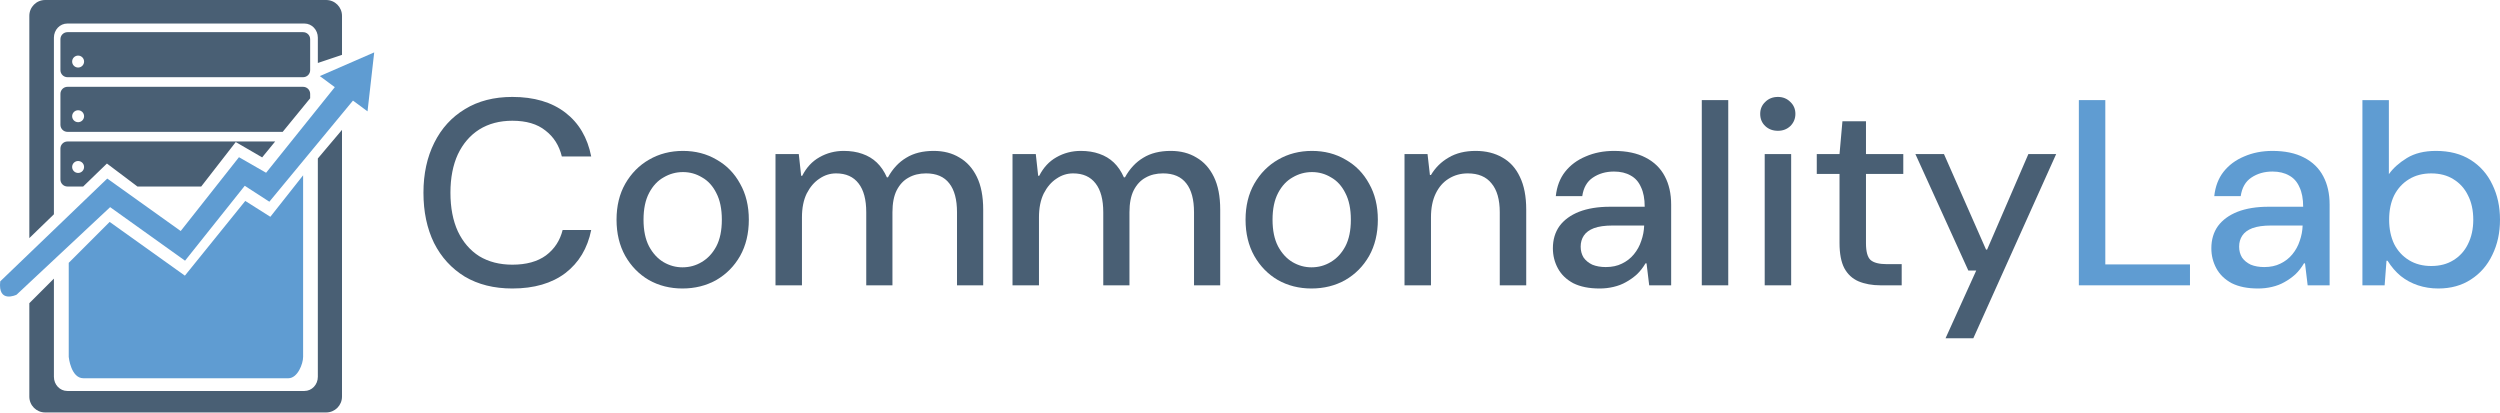
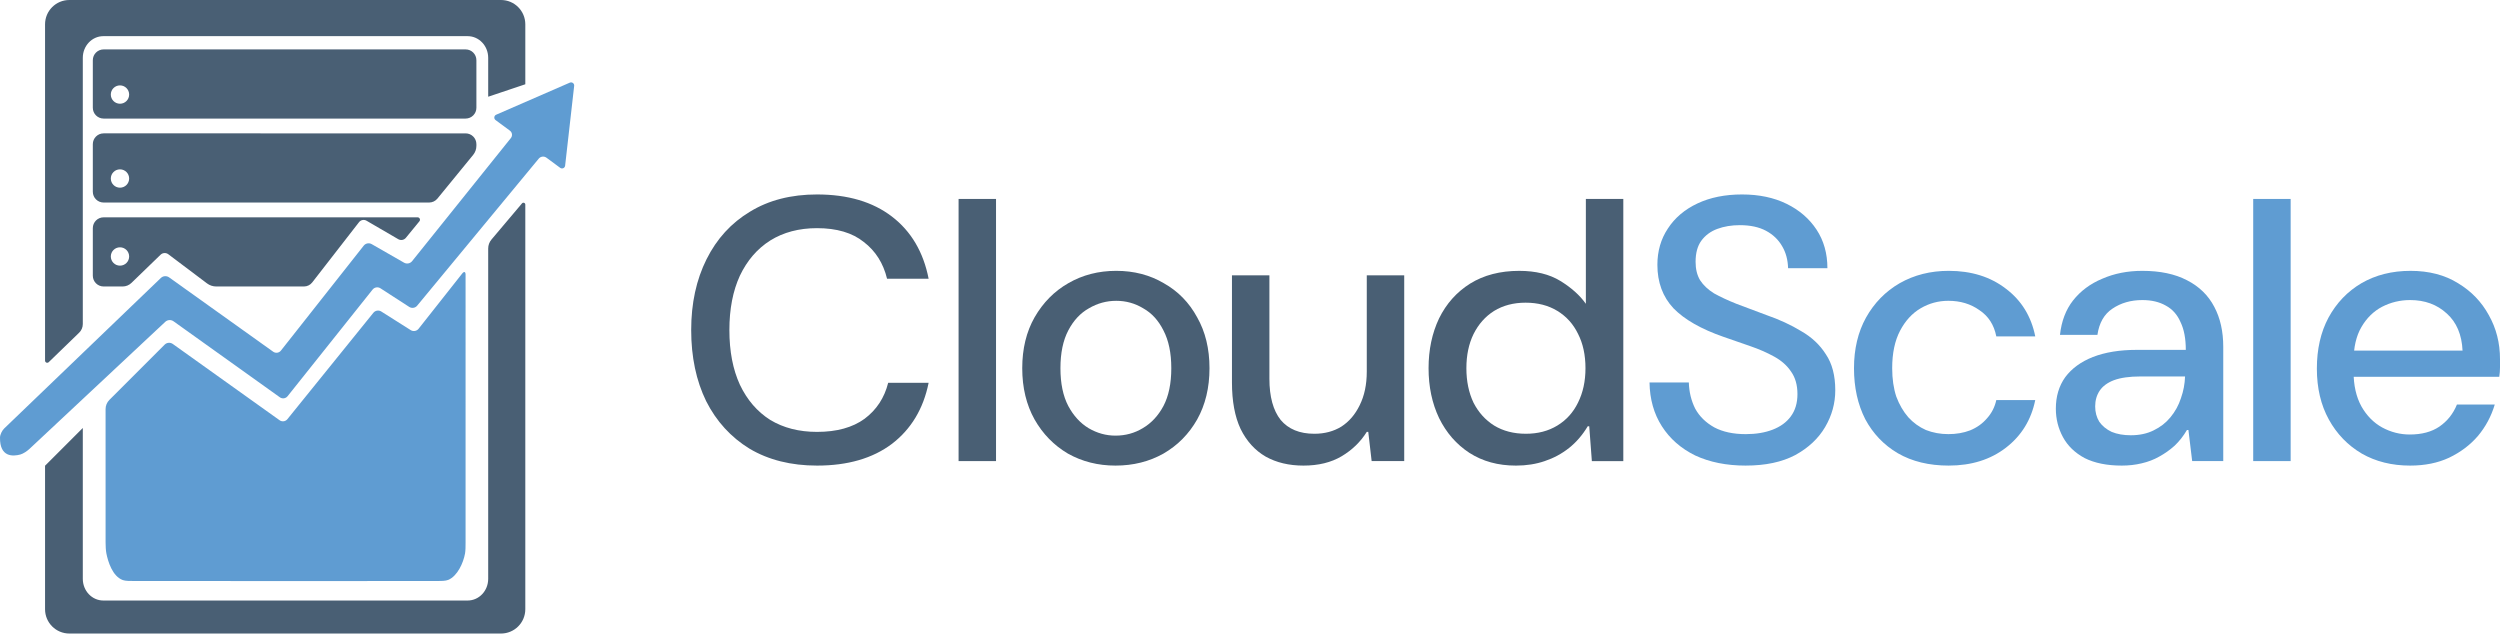
- <svg xmlns="http://www.w3.org/2000/svg" width="618.556mm" height="102.053mm" viewBox="0 0 618.556 102.053" version="1.1" id="svg1" xml:space="preserve">
+ <svg xmlns="http://www.w3.org/2000/svg" width="402.709mm" height="102.053mm" viewBox="0 0 402.709 102.053" version="1.1" id="svg1" xml:space="preserve">
  <defs id="defs1">
    <rect x="-506.563" y="-153.147" width="4347.017" height="973.858" id="rect2" />
  </defs>
  <g id="layer1" transform="translate(-45.17645,-97.37529)">
    <g id="g46" transform="matrix(1.114672,0,0,1.114672,-8.744851,97.37529)">
      <g id="g10" style="display:inline;fill:#5f9cd2;fill-opacity:1" transform="matrix(0.8666502,0,0,0.8666502,-33.60258,-42.93688)">
        <g id="g49" style="fill:#5f9cd2;fill-opacity:1">
-           <path id="path10" style="font-variation-settings:'opsz' 40, 'wght' 500;display:inline;fill:#5f9cd2;fill-opacity:1;stroke-width:0.265" d="m 190.433,62.964 -13.931,6.067 3.836,2.835 -17.594,21.925 -6.951,-3.985 -14.921,18.907 -18.814,-13.438 -27.408,26.33 c -0.649,5.746 4.171,3.429 4.171,3.429 l 23.978,-22.437 19.185,13.716 15.292,-19.185 6.302,4.078 21.415,-25.899 3.728,2.755 z m -18.21,31.48 -8.391,10.626 -6.422,-4.063 -15.466,19.136 -19.267,-13.762 -10.482,10.482 v 1.678 c 0,0 0.007,22.298 0,22.411 -0.007,0.113 0.59,5.469 3.751,5.469 0,0 50.163,0.032 52.528,0 2.365,-0.032 3.755,-3.724 3.75,-5.469 -0.005,-1.745 0,-46.508 0,-46.508 z" />
+           <path id="path10" style="font-variation-settings:'opsz' 40, 'wght' 500;display:inline;fill:#5f9cd2;fill-opacity:1;stroke-width:0.265" d="m 189.611,63.322 -12.286,5.35 a 0.518,0.518 96.467 0 0 -0.101,0.892 l 2.393,1.768 a 0.862,0.862 82.606 0 1 0.16,1.233 l -16.471,20.526 a 1.049,1.049 169.286 0 1 -1.34,0.254 l -5.394,-3.093 a 1.04,1.04 169.054 0 0 -1.334,0.258 l -13.809,17.498 a 0.941,0.941 171.909 0 1 -1.286,0.183 L 122.789,95.796 a 1.081,1.081 175.843 0 0 -1.377,0.1 L 95.297,120.983 c -0.357,0.343 -0.7,1.021 -0.706,1.517 -0.045,3.289 2.14,3.169 3.387,2.834 0.478,-0.128 1.137,-0.575 1.499,-0.913 l 22.668,-21.211 a 1.095,1.095 176.232 0 1 1.385,-0.091 l 17.725,12.673 a 0.945,0.945 172.061 0 0 1.289,-0.18 l 14.174,-17.782 a 0.99,0.99 170.733 0 1 1.313,-0.214 l 4.795,3.103 a 1.008,1.008 171.247 0 0 1.325,-0.204 l 20.271,-24.516 a 0.948,0.948 173.025 0 1 1.293,-0.158 l 2.285,1.689 a 0.518,0.518 156.466 0 0 0.823,-0.358 l 1.509,-13.315 a 0.518,0.518 36.467 0 0 -0.722,-0.533 z m -17.944,31.826 -7.279,9.217 a 0.996,0.996 170.308 0 1 -1.314,0.224 l -4.906,-3.103 a 1.008,1.008 170.632 0 0 -1.322,0.218 l -14.338,17.74 a 0.952,0.952 172.242 0 1 -1.294,0.176 l -17.807,-12.719 a 1.059,1.059 175.269 0 0 -1.365,0.113 l -9.213,9.213 a 2.166,2.166 112.5 0 0 -0.634,1.532 c 0,0.431 1.2e-4,1.182 2.7e-4,1.678 0.001,3.605 0.005,17.011 0.002,20.617 -4.2e-4,0.495 0.036,1.298 0.134,1.784 0.269,1.342 1,3.797 2.736,4.431 0.463,0.169 1.281,0.152 1.776,0.153 6.324,0.004 44.13,0.026 50.733,0.004 0.495,-0.002 1.316,9.5e-4 1.769,-0.191 1.517,-0.641 2.499,-2.805 2.789,-4.392 0.089,-0.487 0.089,-1.293 0.089,-1.789 -0.003,-6.024 1.5e-4,-38.848 7.7e-4,-44.714 6e-5,-0.496 -0.249,-0.582 -0.556,-0.193 z" />
        </g>
      </g>
      <g id="g54" transform="matrix(0.8666502,0,0,0.8666502,48.37425,2.2186246e-4)" style="display:inline;fill:#495f74;fill-opacity:1">
-         <path id="path36" style="display:inline;fill:#495f74;fill-opacity:1;stroke-width:0.265" d="m 83.097,40.762 c -2.251,0 -4.063,1.812 -4.063,4.063 v 56.919 l 6.296,-6.097 V 50.41 c 0,-2.005 1.53,-3.619 3.43,-3.619 h 60.738 c 1.9,0 3.43,1.614 3.43,3.619 v 6.481 l 6.189,-2.078 v -9.988 c 0,-2.251 -1.812,-4.063 -4.063,-4.063 z m 5.705,8.238 c -0.995,9e-5 -1.802,0.807 -1.802,1.802 v 7.929 c -1.96e-4,0.995 0.807,1.802 1.802,1.802 h 60.357 c 0.996,1.94e-4 1.803,-0.807 1.802,-1.802 V 50.802 C 150.962,49.807 150.155,49 149.159,49 Z m 2.727,6 c 0.845,5.5e-5 1.529,0.685 1.529,1.53 -5.4e-5,0.844 -0.685,1.529 -1.529,1.529 -0.844,-5.4e-5 -1.529,-0.685 -1.529,-1.529 -2.31e-4,-0.845 0.684,-1.53 1.529,-1.53 z m -2.727,8 c -0.995,9e-5 -1.802,0.807 -1.802,1.802 v 7.93 c 9e-5,0.995 0.807,1.802 1.802,1.802 h 55.122 l 7.038,-8.605 v -1.127 c -9e-5,-0.995 -0.807,-1.802 -1.802,-1.802 z m 2.727,6 c 0.844,5.5e-5 1.529,0.685 1.529,1.529 -5.5e-5,0.844 -0.685,1.529 -1.529,1.529 -0.844,-5.4e-5 -1.529,-0.685 -1.529,-1.529 5.4e-5,-0.844 0.685,-1.529 1.529,-1.529 z m 67.587,5.024 -6.189,7.328 v 55.927 c 0,2.005 -1.53,3.619 -3.43,3.619 H 88.76 c -1.9,0 -3.43,-1.614 -3.43,-3.619 v -25.156 l -6.296,6.297 v 23.92 c 0,2.251 1.812,4.063 4.063,4.063 h 71.956 c 2.251,0 4.063,-1.812 4.063,-4.063 z m -70.313,2.976 c -0.996,2.95e-4 -1.804,0.807 -1.804,1.802 v 7.929 c 9e-5,0.995 0.807,1.802 1.804,1.802 h 4.019 l 6.086,-5.887 7.816,5.887 h 16.334 l 8.848,-11.392 6.757,3.932 3.335,-4.074 z m 2.725,5 c 0.844,5.5e-5 1.529,0.685 1.529,1.529 -5.5e-5,0.844 -0.685,1.529 -1.529,1.529 -0.844,-5.4e-5 -1.529,-0.685 -1.529,-1.529 5.4e-5,-0.844 0.685,-1.529 1.529,-1.529 z" transform="translate(-71.52248,-40.76219)" />
+         <path id="path36" style="display:inline;fill:#495f74;fill-opacity:1;stroke-width:0.265" d="m 83.097,40.762 c -2.251,0 -4.063,1.812 -4.063,4.063 v 56.07 a 0.36,0.36 22.96 0 0 0.61,0.258 l 5.076,-4.916 a 2.005,2.005 112.96 0 0 0.61,-1.44 V 50.41 c 0,-2.005 1.53,-3.619 3.43,-3.619 h 60.738 c 1.9,0 3.43,1.614 3.43,3.619 v 6.481 l 6.189,-2.078 v -9.988 c 0,-2.251 -1.812,-4.063 -4.063,-4.063 z m 5.705,8.238 c -0.995,9e-5 -1.802,0.807 -1.802,1.802 v 7.929 c -1.96e-4,0.995 0.807,1.802 1.802,1.802 h 60.357 c 0.996,1.94e-4 1.803,-0.807 1.802,-1.802 V 50.802 C 150.962,49.807 150.155,49 149.159,49 Z m 2.727,6 c 0.845,5.5e-5 1.529,0.685 1.529,1.53 -5.4e-5,0.844 -0.685,1.529 -1.529,1.529 -0.844,-5.4e-5 -1.529,-0.685 -1.529,-1.529 -2.31e-4,-0.845 0.684,-1.53 1.529,-1.53 z m -2.727,8 c -0.995,9e-5 -1.802,0.807 -1.802,1.802 v 7.93 c 9e-5,0.995 0.807,1.802 1.802,1.802 h 54.272 a 1.792,1.792 154.639 0 0 1.387,-0.657 l 5.962,-7.29 a 2.38,2.38 109.639 0 0 0.538,-1.507 v -0.277 c -9e-5,-0.995 -0.807,-1.802 -1.802,-1.802 z m 2.727,6 c 0.844,5.5e-5 1.529,0.685 1.529,1.529 -5.5e-5,0.844 -0.685,1.529 -1.529,1.529 -0.844,-5.4e-5 -1.529,-0.685 -1.529,-1.529 5.4e-5,-0.844 0.685,-1.529 1.529,-1.529 z m 67.039,5.673 -5.093,6.03 a 2.322,2.322 110.092 0 0 -0.548,1.498 v 55.078 c 0,2.005 -1.53,3.619 -3.43,3.619 H 88.76 c -1.9,0 -3.43,-1.614 -3.43,-3.619 v -25.156 l -6.296,6.297 v 23.92 c 0,2.251 1.812,4.063 4.063,4.063 h 71.956 c 2.251,0 4.063,-1.812 4.063,-4.063 l 0,-67.467 a 0.311,0.311 20.092 0 0 -0.548,-0.2 z m -69.764,2.327 c -0.996,2.95e-4 -1.804,0.807 -1.804,1.802 v 7.929 c 9e-5,0.995 0.807,1.802 1.804,1.802 h 3.17 a 2.1,2.1 157.976 0 0 1.46,-0.591 l 4.865,-4.706 a 0.994,0.994 176.471 0 1 1.289,-0.08 l 6.459,4.865 a 2.539,2.539 18.495 0 0 1.528,0.511 h 14.636 a 1.735,1.735 153.918 0 0 1.37,-0.671 l 7.806,-10.05 a 0.971,0.971 169.016 0 1 1.255,-0.244 l 5.289,3.078 a 0.996,0.996 169.752 0 0 1.272,-0.23 l 2.259,-2.759 a 0.402,0.402 64.654 0 0 -0.311,-0.657 z m 2.725,5 c 0.844,5.5e-5 1.529,0.685 1.529,1.529 -5.5e-5,0.844 -0.685,1.529 -1.529,1.529 -0.844,-5.4e-5 -1.529,-0.685 -1.529,-1.529 5.4e-5,-0.844 0.685,-1.529 1.529,-1.529 z" transform="translate(-71.52248,-40.76219)" />
      </g>
    </g>
-     <g id="g16" transform="matrix(0.8850395,0,0,0.8850395,17.23801,18.63467)">
+     <g id="g16" transform="matrix(0.8850395,0,0,0.8850395,24.88391,-170.3284)">
      <path style="font-size:73.969px;line-height:0;font-family:'DM Sans';-inkscape-font-specification:'DM Sans, @opsz=40,wght=500';font-variation-settings:'opsz' 40, 'wght' 500;letter-spacing:2.646px;fill:#5f9cd2;fill-opacity:1;stroke-width:0.482" d="m 713.235,169.62 q -3.033,0 -5.696,-0.888 -2.663,-0.888 -4.808,-2.589 -2.071,-1.701 -3.698,-4.29 h -0.296 l -0.518,6.879 h -6.213 v -51.779 h 7.397 v 20.711 q 1.775,-2.515 5.03,-4.512 3.255,-1.997 8.137,-1.997 5.696,0 9.69,2.515 3.994,2.515 6.065,6.879 2.145,4.364 2.145,9.838 0,5.474 -2.145,9.838 -2.071,4.364 -5.992,6.879 -3.846,2.515 -9.098,2.515 z m -1.997,-6.287 q 3.624,0 6.213,-1.627 2.663,-1.627 4.068,-4.512 1.479,-2.959 1.479,-6.805 0,-3.92 -1.479,-6.805 -1.405,-2.885 -4.068,-4.512 -2.589,-1.627 -6.213,-1.627 -3.551,0 -6.213,1.627 -2.663,1.627 -4.142,4.512 -1.405,2.885 -1.405,6.805 0,3.846 1.405,6.805 1.479,2.885 4.142,4.512 2.663,1.627 6.213,1.627 z" id="path16" />
      <path style="font-size:73.969px;line-height:0;font-family:'DM Sans';-inkscape-font-specification:'DM Sans, @opsz=40,wght=500';font-variation-settings:'opsz' 40, 'wght' 500;letter-spacing:2.646px;fill:#5f9cd2;fill-opacity:1;stroke-width:0.482" d="m 662.793,169.62 q -4.364,0 -7.323,-1.479 -2.885,-1.553 -4.29,-4.142 -1.405,-2.589 -1.405,-5.622 0,-3.624 1.849,-6.213 1.923,-2.589 5.474,-3.994 3.624,-1.405 8.654,-1.405 h 9.69 q 0,-3.329 -1.036,-5.474 -0.962,-2.219 -2.885,-3.255 -1.923,-1.11 -4.66,-1.11 -3.403,0 -5.918,1.701 -2.441,1.627 -2.959,5.178 h -7.397 q 0.444,-4.068 2.589,-6.805 2.219,-2.811 5.77,-4.29 3.551,-1.553 7.915,-1.553 5.252,0 8.802,1.849 3.624,1.849 5.4,5.252 1.775,3.329 1.775,7.915 v 22.561 h -6.139 l -0.74,-6.139 h -0.296 q -1.036,1.775 -2.441,3.107 -1.405,1.257 -3.033,2.145 -1.553,0.888 -3.477,1.331 -1.849,0.444 -3.92,0.444 z m 1.775,-5.992 q 2.589,0 4.512,-0.962 1.997,-0.962 3.329,-2.589 1.405,-1.701 2.071,-3.772 0.74,-2.071 0.814,-4.29 v 0 h -8.802 q -3.255,0 -5.252,0.74 -1.923,0.74 -2.811,2.071 -0.888,1.331 -0.888,3.107 0,1.701 0.814,3.033 0.888,1.257 2.441,1.997 1.627,0.666 3.772,0.666 z" id="path15" />
      <path style="font-size:73.969px;line-height:0;font-family:'DM Sans';-inkscape-font-specification:'DM Sans, @opsz=40,wght=500';font-variation-settings:'opsz' 40, 'wght' 500;letter-spacing:2.646px;fill:#5f9cd2;fill-opacity:1;stroke-width:0.482" d="m 612.733,168.732 v -51.779 h 7.397 v 45.935 h 23.67 v 5.844 z" id="path14" />
      <path style="font-size:73.969px;line-height:0;font-family:'DM Sans';-inkscape-font-specification:'DM Sans, @opsz=40,wght=500';font-variation-settings:'opsz' 40, 'wght' 500;letter-spacing:2.646px;fill:#495f74;stroke-width:0.482" d="m 575.47,183.526 8.58,-18.936 h -2.219 l -14.794,-32.547 h 7.989 l 11.761,26.703 h 0.296 l 11.539,-26.703 h 7.767 l -23.152,51.483 z" id="path13" />
      <path style="font-size:73.969px;line-height:0;font-family:'DM Sans';-inkscape-font-specification:'DM Sans, @opsz=40,wght=500';font-variation-settings:'opsz' 40, 'wght' 500;letter-spacing:2.646px;fill:#495f74;stroke-width:0.482" d="m 557.29,168.732 q -3.477,0 -6.139,-1.11 -2.589,-1.11 -3.994,-3.698 -1.331,-2.589 -1.331,-7.027 v -19.306 h -6.361 v -5.548 h 6.361 l 0.814,-9.172 h 6.583 v 9.172 h 10.43 v 5.548 H 553.222 V 156.971 q 0,3.477 1.257,4.66 1.331,1.184 4.586,1.184 h 4.142 v 5.918 z" id="path12" />
      <path style="font-size:73.969px;line-height:0;font-family:'DM Sans';-inkscape-font-specification:'DM Sans, @opsz=40,wght=500';font-variation-settings:'opsz' 40, 'wght' 500;letter-spacing:2.646px;fill:#495f74;stroke-width:0.482" d="m 528.607,125.534 q -2.145,0 -3.551,-1.331 -1.405,-1.331 -1.405,-3.403 0,-1.997 1.405,-3.329 1.405,-1.405 3.551,-1.405 2.071,0 3.477,1.405 1.405,1.331 1.405,3.329 0,1.997 -1.405,3.403 -1.405,1.331 -3.477,1.331 z" id="path11" />
      <path style="font-size:73.969px;line-height:0;font-family:'DM Sans';-inkscape-font-specification:'DM Sans, @opsz=40,wght=500';font-variation-settings:'opsz' 40, 'wght' 500;letter-spacing:2.646px;fill:#495f74;stroke-width:0.482" d="m 524.909,168.732 v -36.689 h 7.397 v 36.689 z" id="path9" />
      <path style="font-size:73.969px;line-height:0;font-family:'DM Sans';-inkscape-font-specification:'DM Sans, @opsz=40,wght=500';font-variation-settings:'opsz' 40, 'wght' 500;letter-spacing:2.646px;fill:#495f74;stroke-width:0.482" d="m 507.321,168.732 v -51.779 h 7.397 v 51.779 z" id="path8" />
      <path style="font-size:73.969px;line-height:0;font-family:'DM Sans';-inkscape-font-specification:'DM Sans, @opsz=40,wght=500';font-variation-settings:'opsz' 40, 'wght' 500;letter-spacing:2.646px;fill:#495f74;stroke-width:0.482" d="m 478.712,169.62 q -4.364,0 -7.323,-1.479 -2.885,-1.553 -4.29,-4.142 -1.405,-2.589 -1.405,-5.622 0,-3.624 1.849,-6.213 1.923,-2.589 5.474,-3.994 3.624,-1.405 8.654,-1.405 h 9.69 q 0,-3.329 -1.036,-5.474 -0.962,-2.219 -2.885,-3.255 -1.923,-1.11 -4.66,-1.11 -3.403,0 -5.918,1.701 -2.441,1.627 -2.959,5.178 h -7.397 q 0.444,-4.068 2.589,-6.805 2.219,-2.811 5.77,-4.29 3.551,-1.553 7.915,-1.553 5.252,0 8.802,1.849 3.624,1.849 5.4,5.252 1.775,3.329 1.775,7.915 v 22.561 h -6.139 l -0.74,-6.139 h -0.296 q -1.036,1.775 -2.441,3.107 -1.405,1.257 -3.033,2.145 -1.553,0.888 -3.477,1.331 -1.849,0.444 -3.92,0.444 z m 1.775,-5.992 q 2.589,0 4.512,-0.962 1.997,-0.962 3.329,-2.589 1.405,-1.701 2.071,-3.772 0.74,-2.071 0.814,-4.29 v 0 h -8.802 q -3.255,0 -5.252,0.74 -1.923,0.74 -2.811,2.071 -0.888,1.331 -0.888,3.107 0,1.701 0.814,3.033 0.888,1.257 2.441,1.997 1.627,0.666 3.772,0.666 z" id="path7" />
      <path style="font-size:73.969px;line-height:0;font-family:'DM Sans';-inkscape-font-specification:'DM Sans, @opsz=40,wght=500';font-variation-settings:'opsz' 40, 'wght' 500;letter-spacing:2.646px;fill:#495f74;stroke-width:0.482" d="m 424.214,168.732 v -36.689 h 6.435 l 0.666,5.844 h 0.296 q 1.849,-3.107 4.956,-4.882 3.107,-1.849 7.545,-1.849 4.29,0 7.471,1.849 3.181,1.775 4.882,5.4 1.775,3.624 1.775,9.172 v 21.155 h -7.397 v -20.416 q 0,-5.326 -2.293,-8.063 -2.219,-2.811 -6.657,-2.811 -2.959,0 -5.326,1.479 -2.293,1.405 -3.624,4.142 -1.331,2.737 -1.331,6.657 v 19.01 z" id="path6" />
      <path style="font-size:73.969px;line-height:0;font-family:'DM Sans';-inkscape-font-specification:'DM Sans, @opsz=40,wght=500';font-variation-settings:'opsz' 40, 'wght' 500;letter-spacing:2.646px;fill:#495f74;stroke-width:0.482" d="m 398.194,169.62 q -5.178,0 -9.394,-2.367 -4.142,-2.441 -6.583,-6.731 -2.441,-4.364 -2.441,-10.134 0,-5.77 2.441,-10.06 2.515,-4.364 6.657,-6.731 4.216,-2.441 9.468,-2.441 5.252,0 9.394,2.441 4.216,2.367 6.583,6.731 2.441,4.29 2.441,10.06 0,5.77 -2.441,10.134 -2.441,4.29 -6.657,6.731 -4.216,2.367 -9.468,2.367 z m 0,-5.918 q 2.959,0 5.4,-1.479 2.515,-1.479 4.068,-4.364 1.553,-2.959 1.553,-7.471 0,-4.512 -1.553,-7.471 -1.479,-2.959 -3.994,-4.364 -2.441,-1.479 -5.326,-1.479 -2.885,0 -5.4,1.479 -2.515,1.405 -4.068,4.364 -1.553,2.959 -1.553,7.471 0,4.512 1.553,7.471 1.553,2.885 3.994,4.364 2.515,1.479 5.326,1.479 z" id="path5" />
      <path style="font-size:73.969px;line-height:0;font-family:'DM Sans';-inkscape-font-specification:'DM Sans, @opsz=40,wght=500';font-variation-settings:'opsz' 40, 'wght' 500;letter-spacing:2.646px;fill:#495f74;stroke-width:0.482" d="m 314.626,168.732 v -36.689 h 6.509 l 0.666,6.065 h 0.296 q 1.775,-3.477 4.808,-5.178 3.107,-1.775 6.805,-1.775 2.885,0 5.178,0.814 2.367,0.814 4.068,2.441 1.701,1.627 2.811,4.142 h 0.296 q 1.997,-3.624 5.104,-5.474 3.107,-1.923 7.693,-1.923 4.142,0 7.175,1.849 3.107,1.775 4.882,5.4 1.775,3.624 1.775,9.172 v 21.155 h -7.323 v -20.416 q 0,-5.326 -2.145,-8.063 -2.145,-2.811 -6.509,-2.811 -2.811,0 -4.882,1.184 -2.071,1.11 -3.329,3.551 -1.184,2.367 -1.184,6.139 v 20.416 h -7.323 v -20.416 q 0,-5.326 -2.145,-8.063 -2.145,-2.811 -6.287,-2.811 -2.515,0 -4.66,1.479 -2.145,1.405 -3.551,4.142 -1.331,2.737 -1.331,6.657 v 19.01 z" id="path4" />
      <path style="font-size:73.969px;line-height:0;font-family:'DM Sans';-inkscape-font-specification:'DM Sans, @opsz=40,wght=500';font-variation-settings:'opsz' 40, 'wght' 500;letter-spacing:2.646px;fill:#495f74;stroke-width:0.482" d="m 248.366,168.732 v -36.689 h 6.509 l 0.666,6.065 h 0.296 q 1.775,-3.477 4.808,-5.178 3.107,-1.775 6.805,-1.775 2.885,0 5.178,0.814 2.367,0.814 4.068,2.441 1.701,1.627 2.811,4.142 h 0.296 q 1.997,-3.624 5.104,-5.474 3.107,-1.923 7.693,-1.923 4.142,0 7.175,1.849 3.107,1.775 4.882,5.4 1.775,3.624 1.775,9.172 v 21.155 h -7.323 v -20.416 q 0,-5.326 -2.145,-8.063 -2.145,-2.811 -6.509,-2.811 -2.811,0 -4.882,1.184 -2.071,1.11 -3.329,3.551 -1.184,2.367 -1.184,6.139 v 20.416 h -7.323 v -20.416 q 0,-5.326 -2.145,-8.063 -2.145,-2.811 -6.287,-2.811 -2.515,0 -4.66,1.479 -2.145,1.405 -3.551,4.142 -1.331,2.737 -1.331,6.657 v 19.01 z" id="path3" />
      <path style="font-size:73.969px;line-height:0;font-family:'DM Sans';-inkscape-font-specification:'DM Sans, @opsz=40,wght=500';font-variation-settings:'opsz' 40, 'wght' 500;letter-spacing:2.646px;fill:#495f74;stroke-width:0.482" d="m 222.346,169.62 q -5.178,0 -9.394,-2.367 -4.142,-2.441 -6.583,-6.731 -2.441,-4.364 -2.441,-10.134 0,-5.77 2.441,-10.06 2.515,-4.364 6.657,-6.731 4.216,-2.441 9.468,-2.441 5.252,0 9.394,2.441 4.216,2.367 6.583,6.731 2.441,4.29 2.441,10.06 0,5.77 -2.441,10.134 -2.441,4.29 -6.657,6.731 -4.216,2.367 -9.468,2.367 z m 0,-5.918 q 2.959,0 5.4,-1.479 2.515,-1.479 4.068,-4.364 1.553,-2.959 1.553,-7.471 0,-4.512 -1.553,-7.471 -1.479,-2.959 -3.994,-4.364 -2.441,-1.479 -5.326,-1.479 -2.885,0 -5.4,1.479 -2.515,1.405 -4.068,4.364 -1.553,2.959 -1.553,7.471 0,4.512 1.553,7.471 1.553,2.885 3.994,4.364 2.515,1.479 5.326,1.479 z" id="path2" />
      <path style="font-size:73.969px;line-height:0;font-family:'DM Sans';-inkscape-font-specification:'DM Sans, @opsz=40,wght=500';font-variation-settings:'opsz' 40, 'wght' 500;letter-spacing:2.646px;fill:#495f74;stroke-width:0.482" d="m 174.801,169.62 q -7.693,0 -13.314,-3.329 -5.548,-3.403 -8.58,-9.394 -2.959,-6.065 -2.959,-14.054 0,-7.915 3.033,-13.98 3.033,-6.065 8.58,-9.394 5.548,-3.403 13.241,-3.403 9.098,0 14.794,4.364 5.696,4.364 7.249,12.279 h -8.211 q -1.11,-4.586 -4.586,-7.249 -3.403,-2.737 -9.246,-2.737 -5.326,0 -9.246,2.441 -3.846,2.441 -5.992,6.953 -2.071,4.512 -2.071,10.726 0,6.287 2.071,10.8 2.145,4.512 5.992,6.953 3.92,2.367 9.246,2.367 5.844,0 9.394,-2.589 3.551,-2.663 4.66,-7.101 h 7.989 q -1.553,7.693 -7.249,12.057 -5.696,4.29 -14.794,4.29 z" id="text1" />
    </g>
    <text xml:space="preserve" transform="matrix(0.2645833,0,0,0.2645833,75.40626,112.3758)" id="text2" style="font-style:normal;font-variant:normal;font-weight:300;font-stretch:condensed;font-size:279.569px;font-family:'IBM Plex Sans Condensed';-inkscape-font-specification:'IBM Plex Sans Condensed, Light Condensed';font-variant-ligatures:normal;font-variant-caps:normal;font-variant-numeric:normal;font-variant-east-asian:normal;text-align:start;letter-spacing:0px;writing-mode:lr-tb;direction:ltr;white-space:pre;shape-inside:url(#rect2);display:inline;fill:#495f74" />
+     <path style="font-size:60.325px;line-height:0;font-family:'DM Sans';-inkscape-font-specification:'DM Sans, @opsz=40,wght=500';font-variation-settings:'opsz' 40, 'wght' 500;letter-spacing:0px;fill:#5f9cd2;stroke-width:0.265;fill-opacity:1" d="m 433.407,172.374 q -4.404,0 -7.782,-1.93 -3.378,-1.991 -5.309,-5.49 -1.93,-3.499 -1.93,-8.204 0,-4.705 1.87,-8.204 1.93,-3.559 5.309,-5.55 3.439,-1.991 7.903,-1.991 4.464,0 7.661,1.991 3.197,1.93 4.947,5.128 1.81,3.197 1.81,7.118 0,0.603 0,1.327 0,0.724 -0.121,1.508 h -24.975 v -4.223 h 19.063 q -0.181,-3.861 -2.534,-5.972 -2.353,-2.172 -5.912,-2.172 -2.413,0 -4.524,1.086 -2.051,1.086 -3.318,3.258 -1.267,2.172 -1.267,5.49 v 1.689 q 0,3.318 1.267,5.61 1.267,2.232 3.318,3.378 2.111,1.146 4.464,1.146 2.896,0 4.766,-1.267 1.93,-1.327 2.835,-3.559 h 6.093 q -0.845,2.835 -2.715,5.067 -1.87,2.172 -4.645,3.499 -2.715,1.267 -6.274,1.267 z" id="path35" />
+     <path style="font-size:60.325px;line-height:0;font-family:'DM Sans';-inkscape-font-specification:'DM Sans, @opsz=40,wght=500';font-variation-settings:'opsz' 40, 'wght' 500;letter-spacing:0px;fill:#5f9cd2;stroke-width:0.265;fill-opacity:1" d="m 408.131,171.65 v -42.228 h 6.032 v 42.228 z" id="path34" />
+     <path style="font-size:60.325px;line-height:0;font-family:'DM Sans';-inkscape-font-specification:'DM Sans, @opsz=40,wght=500';font-variation-settings:'opsz' 40, 'wght' 500;letter-spacing:0px;fill:#5f9cd2;stroke-width:0.265;fill-opacity:1" d="m 386.957,172.374 q -3.559,0 -5.972,-1.206 -2.353,-1.267 -3.499,-3.378 -1.146,-2.111 -1.146,-4.585 0,-2.956 1.508,-5.067 1.568,-2.111 4.464,-3.258 2.956,-1.146 7.058,-1.146 h 7.903 q 0,-2.715 -0.845,-4.464 -0.784,-1.81 -2.353,-2.654 -1.568,-0.905 -3.8,-0.905 -2.775,0 -4.826,1.387 -1.991,1.327 -2.413,4.223 h -6.032 q 0.362,-3.318 2.111,-5.55 1.81,-2.292 4.705,-3.499 2.896,-1.267 6.455,-1.267 4.283,0 7.179,1.508 2.956,1.508 4.404,4.283 1.448,2.715 1.448,6.455 v 18.399 h -5.007 l -0.603,-5.007 h -0.241 q -0.845,1.448 -1.991,2.534 -1.146,1.026 -2.473,1.749 -1.267,0.724 -2.835,1.086 -1.508,0.362 -3.197,0.362 z m 1.448,-4.886 q 2.111,0 3.68,-0.784 1.629,-0.784 2.715,-2.111 1.146,-1.387 1.689,-3.077 0.603,-1.689 0.664,-3.499 v 0 h -7.179 q -2.654,0 -4.283,0.603 -1.568,0.603 -2.292,1.689 -0.724,1.086 -0.724,2.534 0,1.387 0.664,2.473 0.724,1.026 1.991,1.629 1.327,0.543 3.077,0.543 z" id="path33" />
+     <path style="font-size:60.325px;line-height:0;font-family:'DM Sans';-inkscape-font-specification:'DM Sans, @opsz=40,wght=500';font-variation-settings:'opsz' 40, 'wght' 500;letter-spacing:0px;fill:#5f9cd2;stroke-width:0.265;fill-opacity:1" d="m 359.087,172.374 q -4.766,0 -8.204,-1.991 -3.378,-1.991 -5.248,-5.49 -1.81,-3.559 -1.81,-8.204 0,-4.645 1.93,-8.144 1.991,-3.559 5.429,-5.55 3.499,-1.991 7.903,-1.991 5.49,0 9.23,2.896 3.74,2.835 4.705,7.661 h -6.274 q -0.543,-2.775 -2.715,-4.223 -2.111,-1.508 -5.007,-1.508 -2.413,0 -4.464,1.206 -2.051,1.206 -3.318,3.619 -1.267,2.413 -1.267,6.032 0,2.594 0.664,4.585 0.724,1.93 1.93,3.318 1.206,1.327 2.835,2.051 1.689,0.664 3.619,0.664 1.93,0 3.499,-0.603 1.629,-0.664 2.715,-1.93 1.146,-1.267 1.508,-2.956 h 6.274 q -0.965,4.766 -4.705,7.661 -3.74,2.896 -9.23,2.896 z" id="path32" />
+     <path style="font-size:60.325px;line-height:0;font-family:'DM Sans';-inkscape-font-specification:'DM Sans, @opsz=40,wght=500';font-variation-settings:'opsz' 40, 'wght' 500;letter-spacing:0px;fill:#5f9cd2;stroke-width:0.265;fill-opacity:1" d="m 326.391,172.374 q -4.645,0 -8.144,-1.629 -3.439,-1.689 -5.369,-4.705 -1.93,-3.016 -1.991,-7.058 h 6.334 q 0.06,2.292 1.026,4.223 1.026,1.87 3.077,3.016 2.051,1.086 5.067,1.086 2.473,0 4.343,-0.724 1.87,-0.724 2.896,-2.111 1.086,-1.448 1.086,-3.619 0,-2.172 -1.026,-3.619 -0.965,-1.448 -2.715,-2.413 -1.749,-0.965 -3.861,-1.689 -2.111,-0.724 -4.343,-1.508 -5.369,-1.87 -8.023,-4.585 -2.594,-2.775 -2.594,-6.998 0,-3.318 1.689,-5.852 1.689,-2.594 4.766,-4.042 3.077,-1.448 7.179,-1.448 4.102,0 7.179,1.508 3.077,1.508 4.826,4.162 1.749,2.654 1.749,6.213 h -6.334 q -0.06,-2.051 -0.965,-3.559 -0.905,-1.568 -2.594,-2.473 -1.689,-0.905 -4.223,-0.905 -1.991,0 -3.619,0.603 -1.629,0.603 -2.594,1.93 -0.905,1.267 -0.905,3.378 0,1.749 0.724,2.956 0.784,1.206 2.232,2.111 1.508,0.845 3.619,1.689 2.111,0.784 4.826,1.81 3.137,1.086 5.61,2.594 2.534,1.448 3.981,3.74 1.508,2.232 1.508,5.791 0,3.137 -1.629,5.912 -1.629,2.775 -4.826,4.524 -3.197,1.689 -7.963,1.689 z" id="path31" />
+     <path style="font-size:60.325px;line-height:0;font-family:'DM Sans';-inkscape-font-specification:'DM Sans, @opsz=40,wght=500';font-variation-settings:'opsz' 40, 'wght' 500;letter-spacing:0px;fill:#495f74;fill-opacity:1;stroke-width:0.265" d="m 289.351,172.374 q -4.283,0 -7.48,-2.051 -3.137,-2.051 -4.886,-5.61 -1.689,-3.559 -1.689,-8.023 0,-4.464 1.689,-8.023 1.749,-3.559 5.007,-5.61 3.318,-2.051 7.903,-2.051 3.981,0 6.636,1.629 2.654,1.629 4.102,3.68 v -16.891 h 6.032 v 42.228 h -5.067 l -0.422,-5.61 h -0.241 q -1.267,2.111 -3.016,3.499 -1.749,1.387 -3.921,2.111 -2.111,0.724 -4.645,0.724 z m 1.629,-5.128 q 2.896,0 5.067,-1.327 2.172,-1.327 3.318,-3.68 1.206,-2.413 1.206,-5.55 0,-3.197 -1.206,-5.55 -1.146,-2.353 -3.318,-3.68 -2.172,-1.327 -5.128,-1.327 -2.896,0 -5.067,1.327 -2.111,1.327 -3.318,3.74 -1.146,2.353 -1.146,5.49 0,3.137 1.146,5.55 1.206,2.353 3.318,3.68 2.172,1.327 5.128,1.327 z" id="path30" />
+     <path style="font-size:60.325px;line-height:0;font-family:'DM Sans';-inkscape-font-specification:'DM Sans, @opsz=40,wght=500';font-variation-settings:'opsz' 40, 'wght' 500;letter-spacing:0px;fill:#495f74;fill-opacity:1;stroke-width:0.265" d="m 255.147,172.374 q -3.499,0 -6.093,-1.448 -2.594,-1.508 -4.042,-4.464 -1.387,-2.956 -1.387,-7.48 V 141.729 h 6.032 v 16.65 q 0,4.343 1.81,6.636 1.87,2.232 5.429,2.232 2.473,0 4.343,-1.146 1.87,-1.206 2.956,-3.439 1.146,-2.292 1.146,-5.429 V 141.729 h 6.032 v 29.921 h -5.248 l -0.543,-4.705 h -0.241 q -1.508,2.413 -4.042,3.921 -2.534,1.508 -6.153,1.508 z" id="path29" />
+     <path style="font-size:60.325px;line-height:0;font-family:'DM Sans';-inkscape-font-specification:'DM Sans, @opsz=40,wght=500';font-variation-settings:'opsz' 40, 'wght' 500;letter-spacing:0px;fill:#495f74;fill-opacity:1;stroke-width:0.265" d="m 224.864,172.374 q -4.223,0 -7.661,-1.93 -3.378,-1.991 -5.369,-5.49 -1.991,-3.559 -1.991,-8.265 0,-4.705 1.991,-8.204 2.051,-3.559 5.429,-5.49 3.439,-1.991 7.722,-1.991 4.283,0 7.661,1.991 3.439,1.93 5.369,5.49 1.991,3.499 1.991,8.204 0,4.705 -1.991,8.265 -1.991,3.499 -5.429,5.49 -3.439,1.93 -7.722,1.93 z m 0,-4.826 q 2.413,0 4.404,-1.206 2.051,-1.206 3.318,-3.559 1.267,-2.413 1.267,-6.093 0,-3.68 -1.267,-6.093 -1.206,-2.413 -3.258,-3.559 -1.991,-1.206 -4.343,-1.206 -2.353,0 -4.404,1.206 -2.051,1.146 -3.318,3.559 -1.267,2.413 -1.267,6.093 0,3.68 1.267,6.093 1.267,2.353 3.258,3.559 2.051,1.206 4.343,1.206 z" id="path28" />
+     <path style="font-size:60.325px;line-height:0;font-family:'DM Sans';-inkscape-font-specification:'DM Sans, @opsz=40,wght=500';font-variation-settings:'opsz' 40, 'wght' 500;letter-spacing:0px;fill:#495f74;fill-opacity:1;stroke-width:0.265" d="m 199.588,171.65 v -42.228 h 6.032 v 42.228 z" id="path27" />
+     <path style="font-size:60.325px;line-height:0;font-family:'DM Sans';-inkscape-font-specification:'DM Sans, @opsz=40,wght=500';font-variation-settings:'opsz' 40, 'wght' 500;letter-spacing:0px;fill:#495f74;fill-opacity:1;stroke-width:0.265" d="m 176.785,172.374 q -6.274,0 -10.858,-2.715 -4.524,-2.775 -6.998,-7.661 -2.413,-4.947 -2.413,-11.462 0,-6.455 2.473,-11.401 2.473,-4.947 6.998,-7.661 4.524,-2.775 10.798,-2.775 7.42,0 12.065,3.559 4.645,3.559 5.912,10.014 h -6.696 q -0.905,-3.74 -3.74,-5.912 -2.775,-2.232 -7.541,-2.232 -4.343,0 -7.541,1.991 -3.137,1.991 -4.886,5.671 -1.689,3.68 -1.689,8.747 0,5.128 1.689,8.807 1.749,3.68 4.886,5.671 3.197,1.93 7.541,1.93 4.766,0 7.661,-2.111 2.896,-2.172 3.8,-5.791 h 6.515 q -1.267,6.274 -5.912,9.833 -4.645,3.499 -12.065,3.499 z" id="text3" />
  </g>
</svg>
